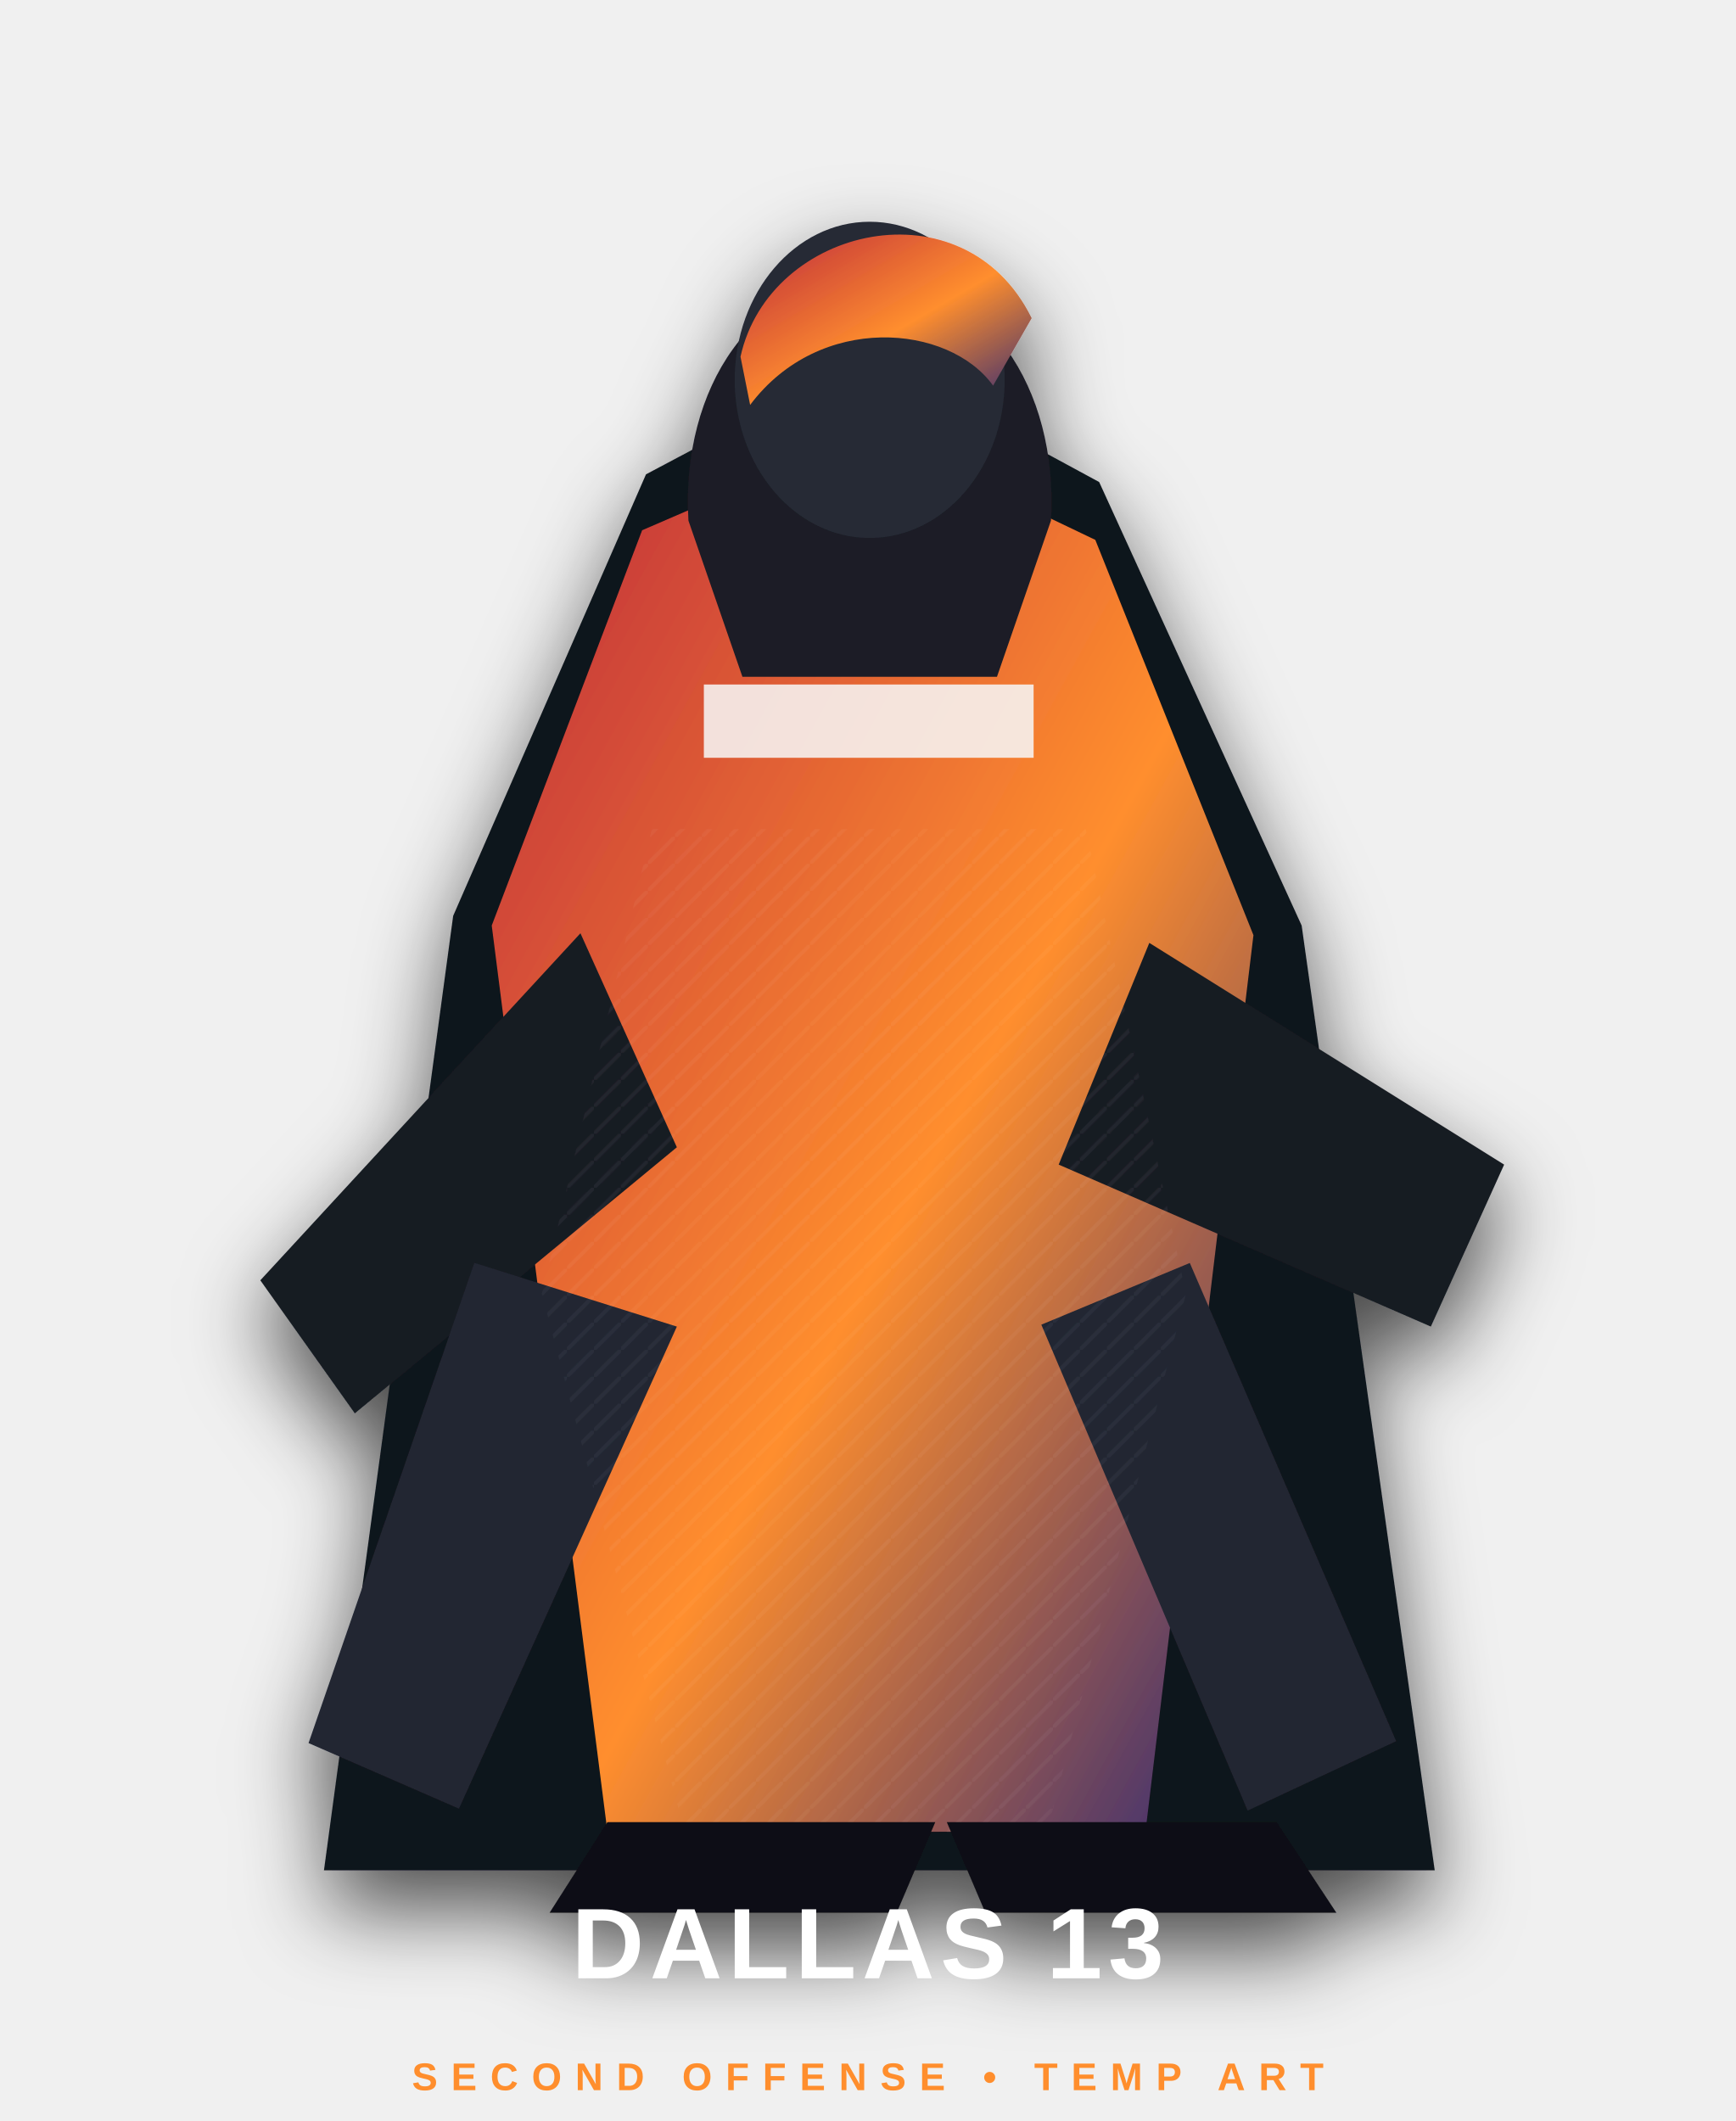
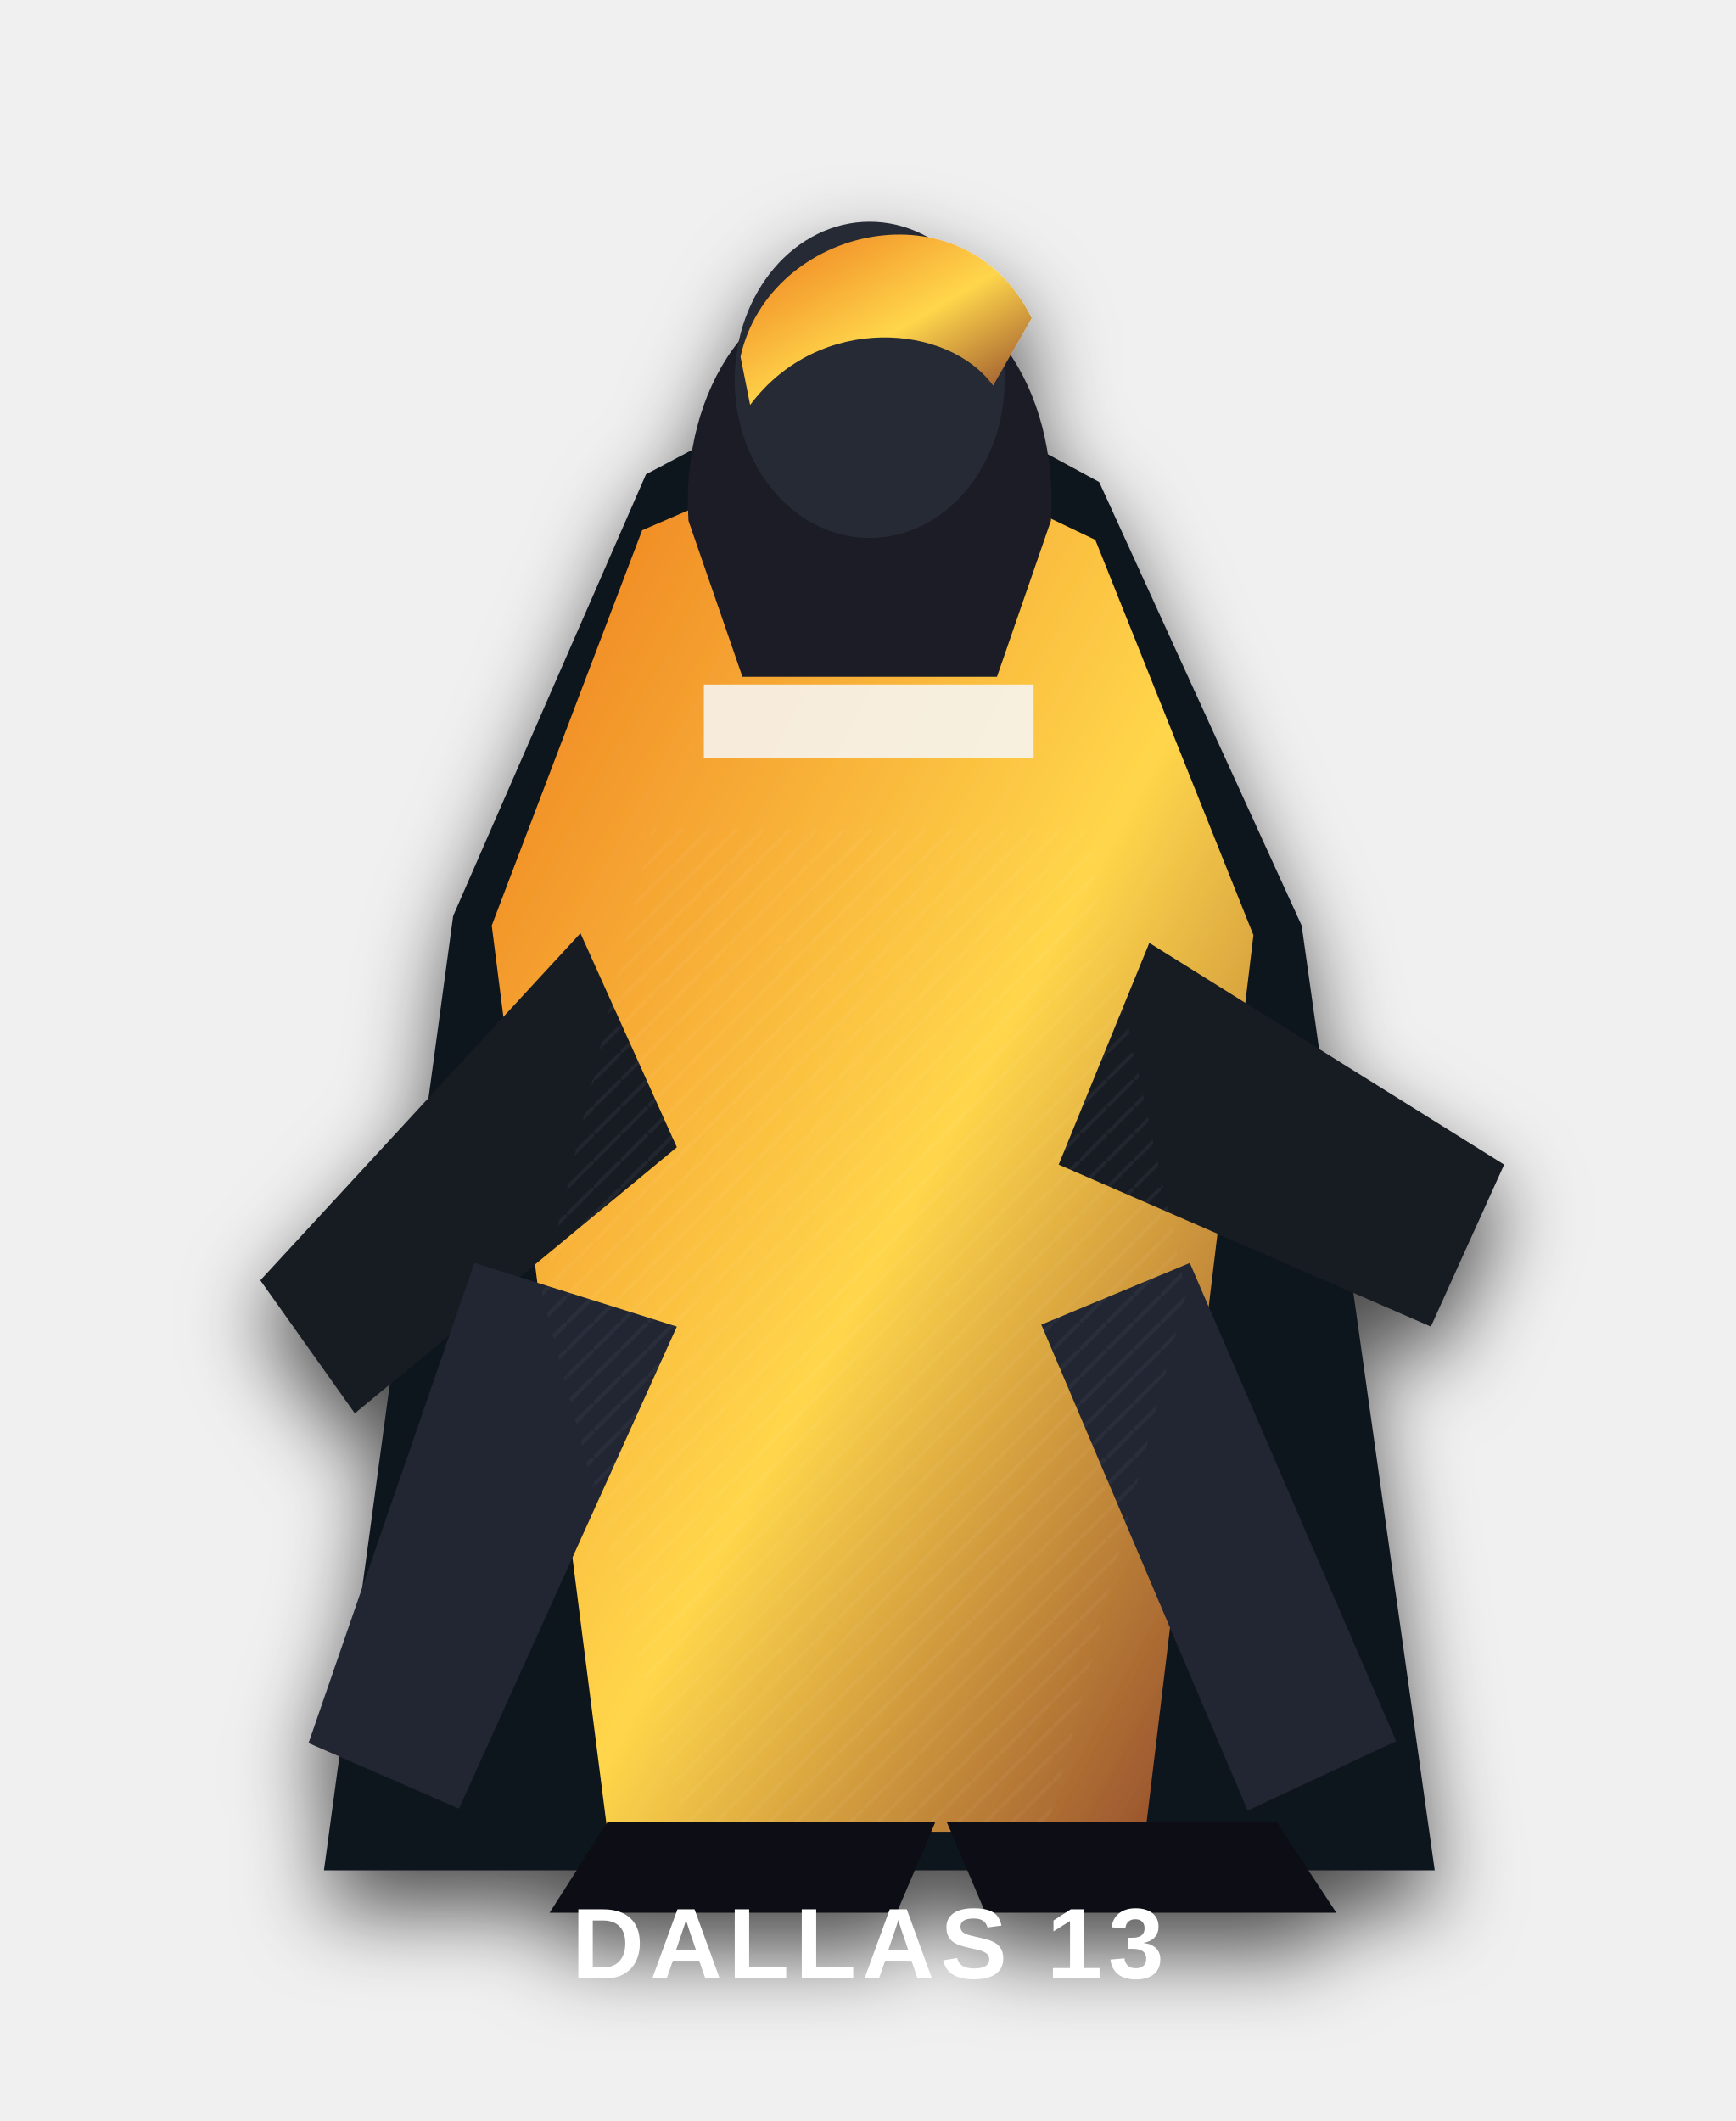
<svg xmlns="http://www.w3.org/2000/svg" viewBox="0 0 900 1100">
  <defs>
    <linearGradient id="g" x1="0" y1="0" x2="1" y2="1">
-       <stop stop-color="#bc283d" />
-       <stop offset=".55" stop-color="#ff8e2d" />
-       <stop offset="1" stop-color="#312874" />
+       <stop stop-color="#ed791c" />
+       <stop offset=".55" stop-color="#ffd64b" />
+       <stop offset="1" stop-color="#893f29" />
    </linearGradient>
    <filter id="shadow" x="-30%" y="-30%" width="160%" height="160%">
      <feDropShadow dx="0" dy="20" stdDeviation="22" flood-color="#000" flood-opacity=".68" />
    </filter>
    <pattern id="scan" width="14" height="14" patternUnits="userSpaceOnUse">
      <path d="M0 14L14 0" stroke="#fff" stroke-opacity=".09" stroke-width="2" />
    </pattern>
  </defs>
  <g filter="url(#shadow)">
    <path d="M168 970L235 475 335 246 450 185 570 250 675 480 744 970Z" fill="#11141b" />
    <path d="M255 480L333 275 451 224 568 280 650 485 594 950H315Z" fill="url(#g)" />
    <path d="M357 270c-4-69 34-126 94-126s98 57 94 126l-28 81H385Z" fill="#1b1e26" />
    <ellipse cx="451" cy="197" rx="70" ry="82" fill="#262a35" />
    <path d="M384 185c15-68 116-91 151-20l-20 35c-23-32-90-38-126 10Z" fill="url(#g)" />
    <path d="M301 484L135 664 184 733 351 595Z" fill="#191c24" />
    <path d="M596 489L780 604 742 688 549 604Z" fill="#191c24" />
    <path d="M246 655L160 904 238 938 351 688Z" fill="#222733" />
    <path d="M617 655L724 903 647 939 540 687Z" fill="#222733" />
    <path d="M365 355h171v38H365z" fill="#f7f7f7" opacity=".86" />
    <path d="M338 430h225l52 241-72 279H355l-74-279Z" fill="url(#scan)" opacity=".42" />
    <path d="M315 945h170l-20 47H285zM491 945h171l31 47H511z" fill="#0b0d12" />
  </g>
  <text x="450" y="1026" text-anchor="middle" fill="#fff" font-family="Arial Black,Arial" font-size="52" font-weight="900" letter-spacing="3">DALLAS 13</text>
-   <text x="450" y="1084" text-anchor="middle" fill="#ff8e2d" font-family="Arial, sans-serif" font-size="20" font-weight="800" letter-spacing="7">SECOND OFFENSE • TEMP ART</text>
</svg>
